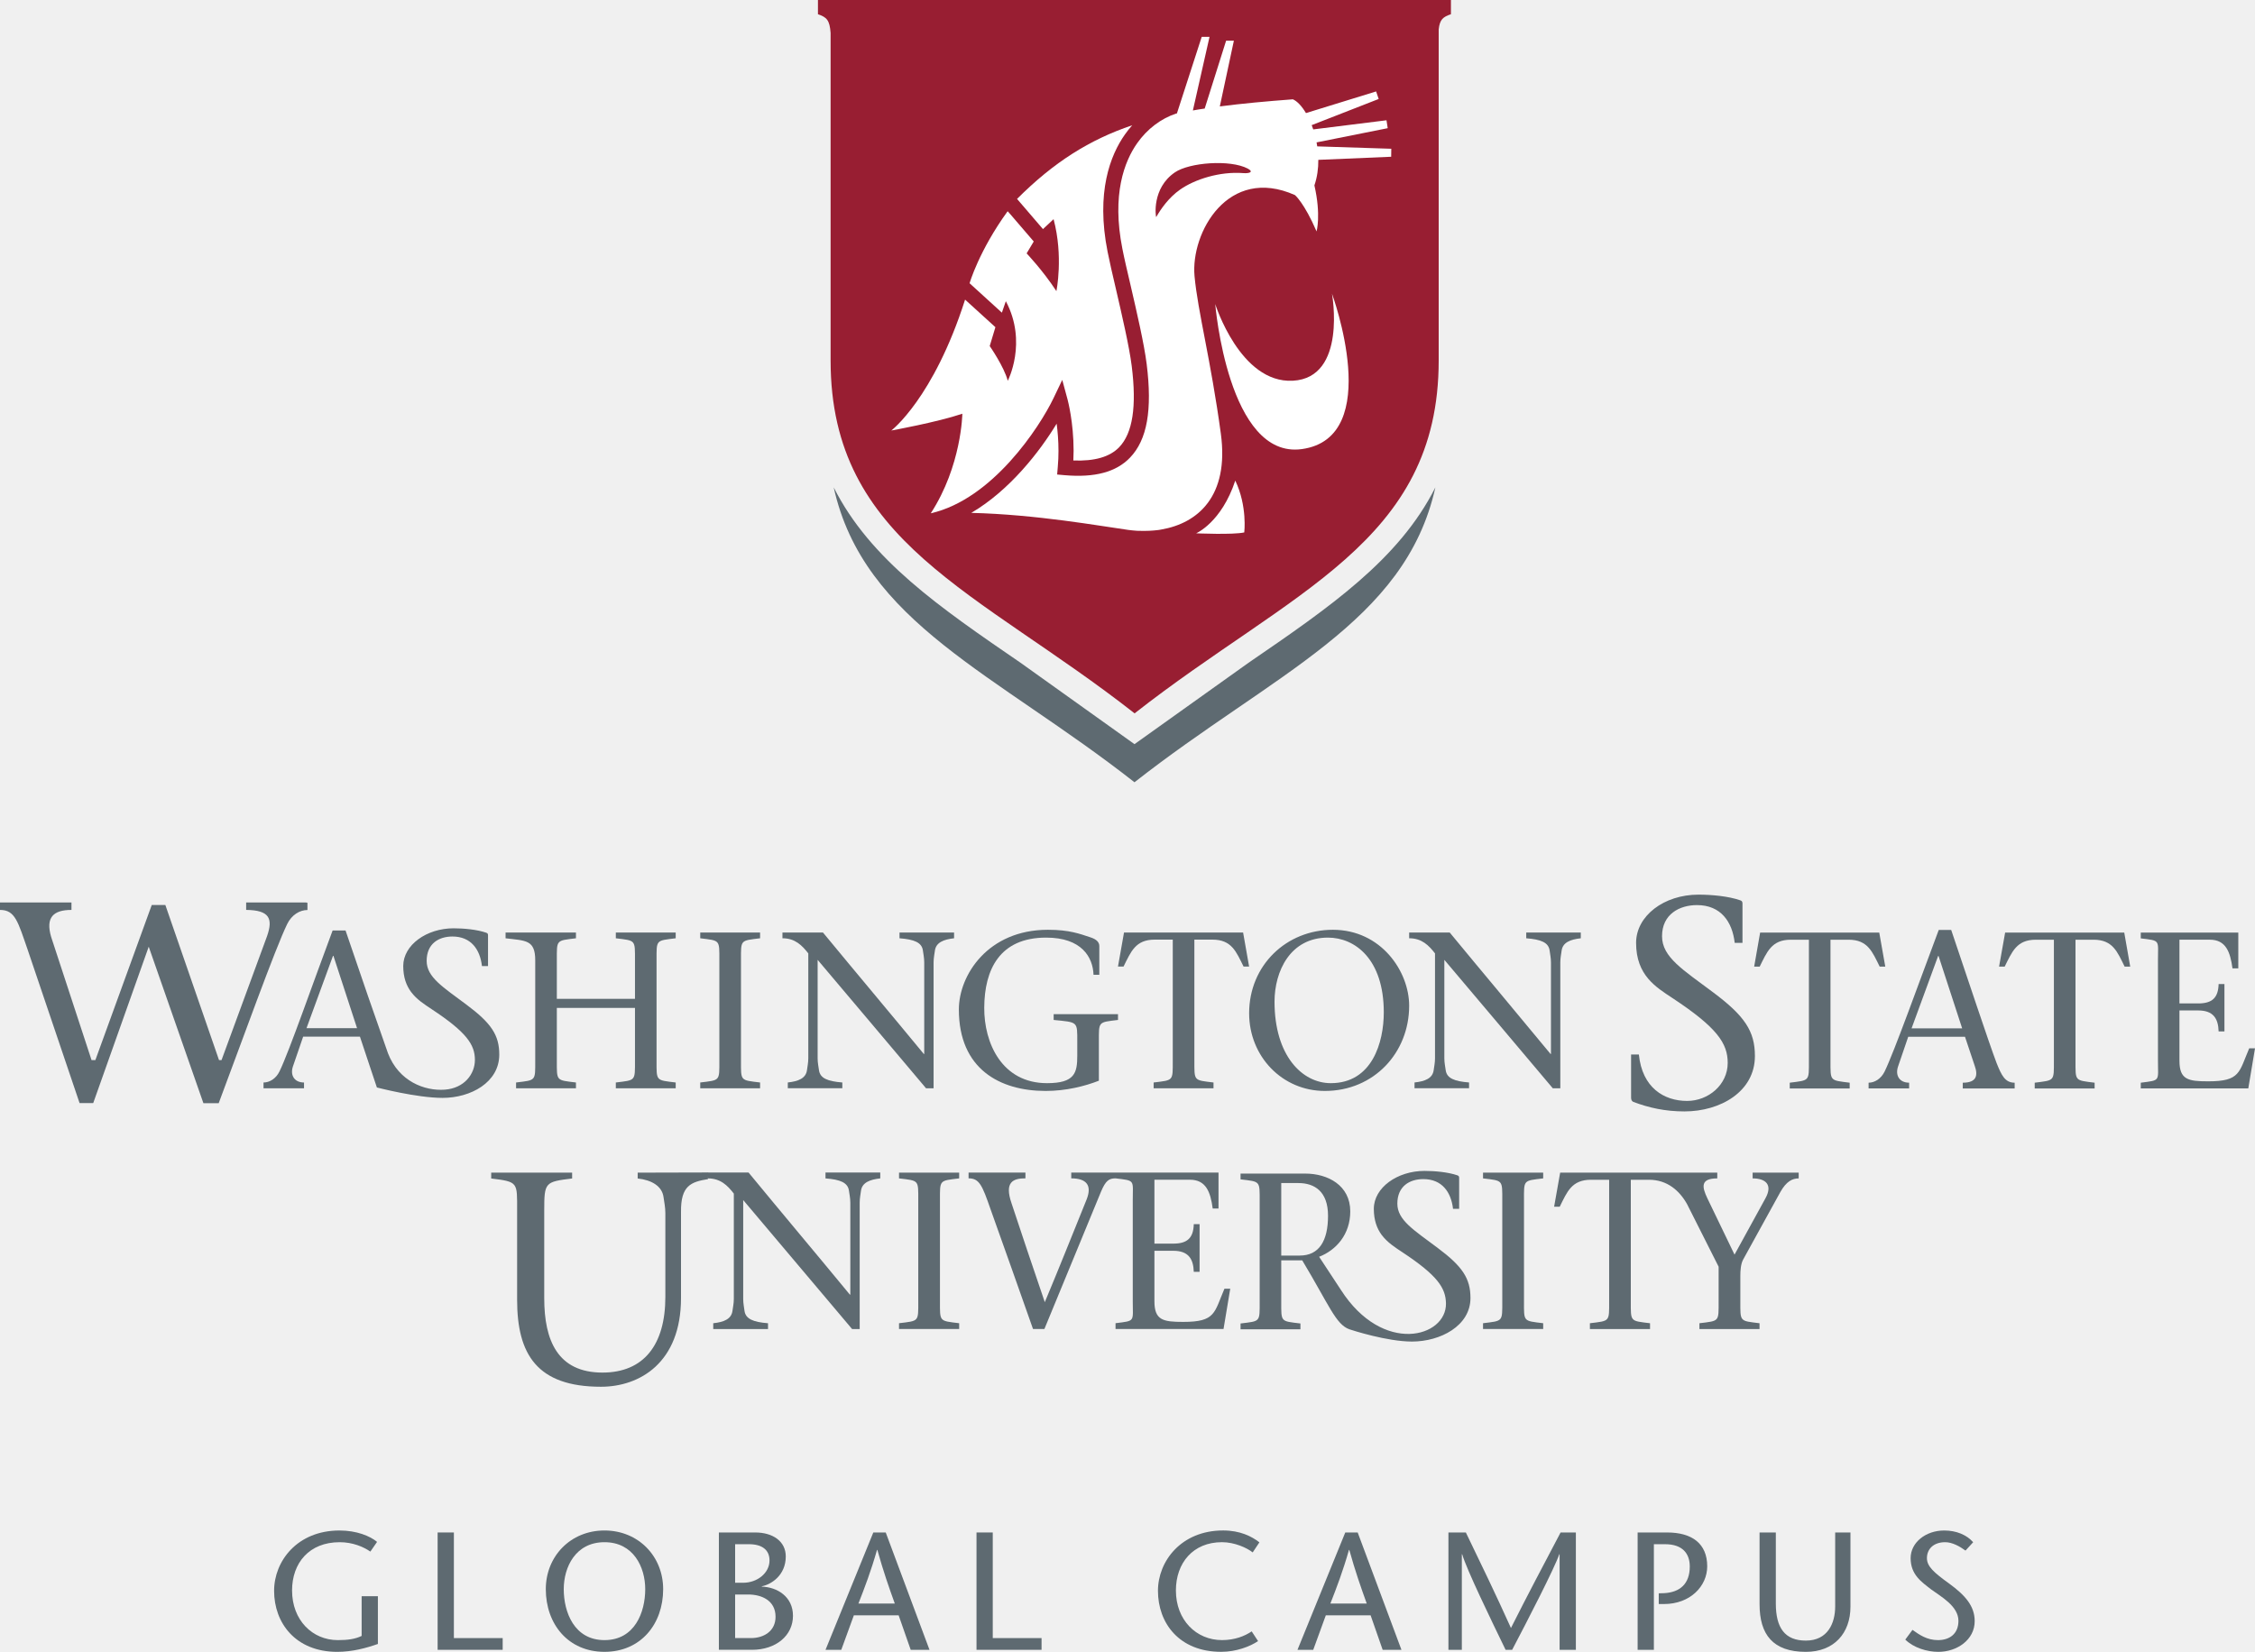
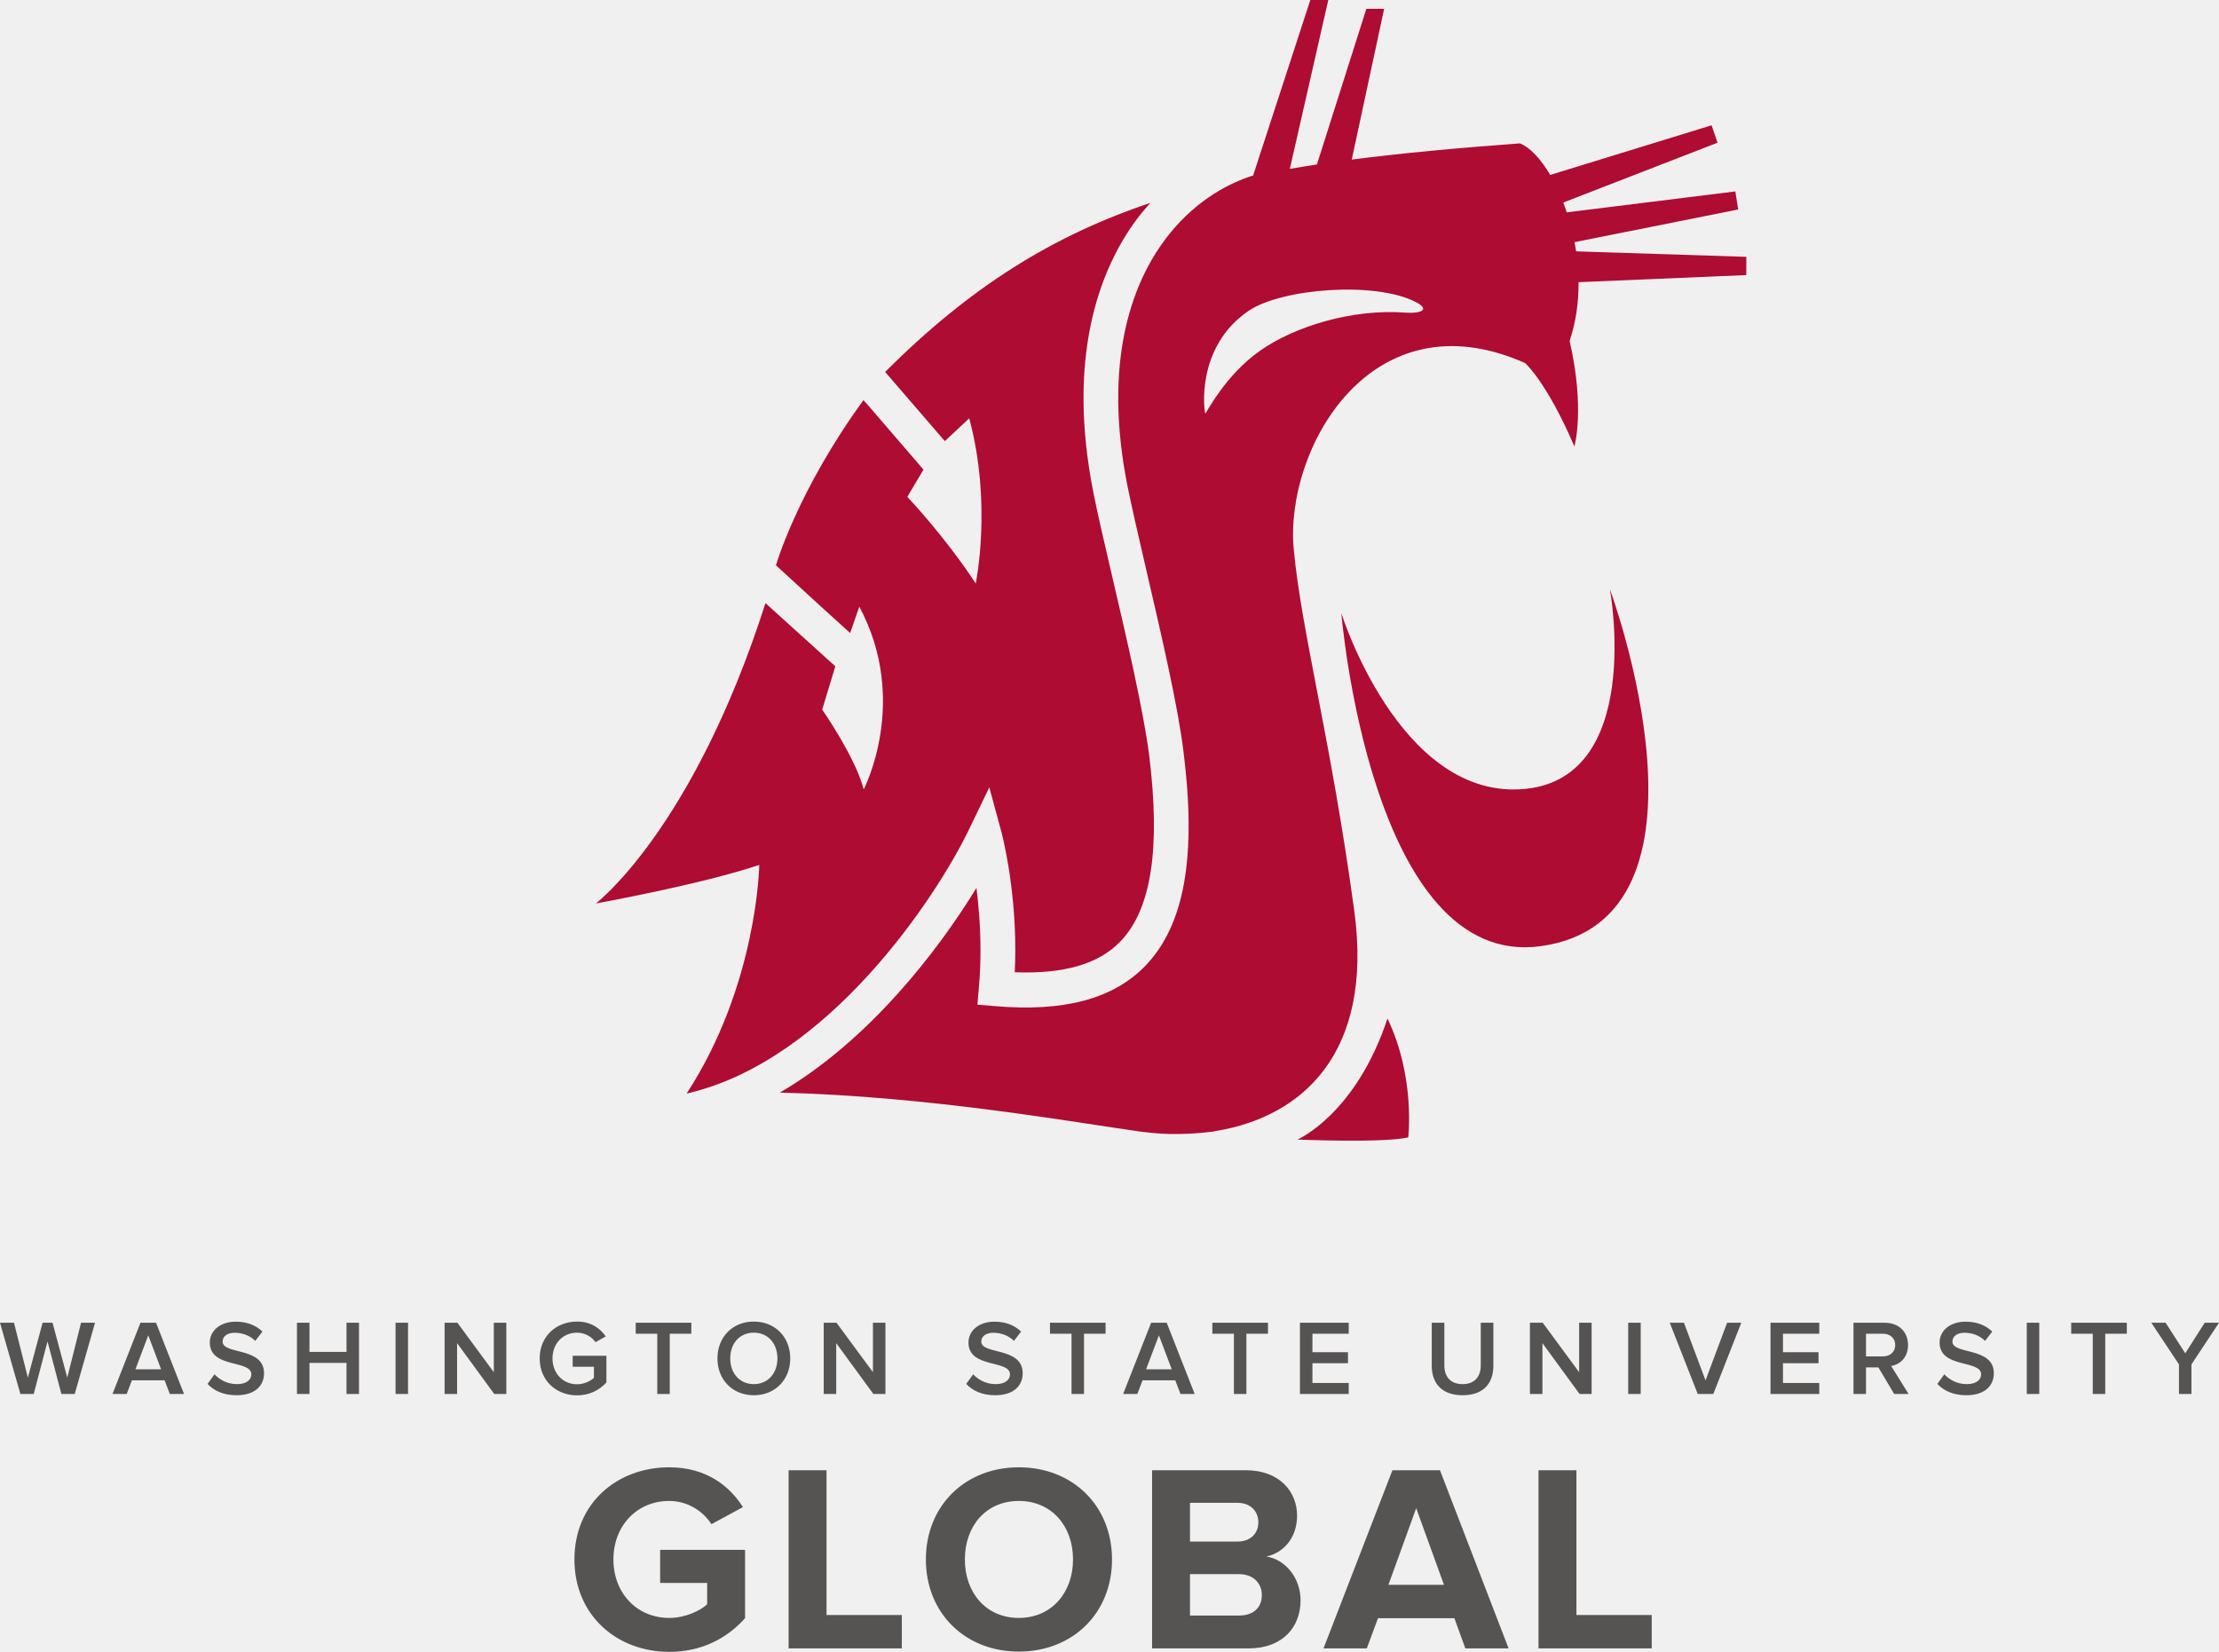
- <svg xmlns="http://www.w3.org/2000/svg" version="1.1" id="Layer_1" x="0px" y="0px" width="150px" height="109.909px" viewBox="0 0 150 109.909" enable-background="new 0 0 150 109.909" xml:space="preserve">
-   <text transform="matrix(1 0 0 1 10.4692 123.624)" display="none">
-     <tspan x="0" y="0" display="inline" fill="#5E6A71" font-family="'MyriadPro-Regular'" font-size="13" letter-spacing="2">GLOBAL</tspan>
-     <tspan x="60.229" y="0" display="inline" fill="#5E6A71" font-family="'MyriadPro-Regular'" font-size="13" letter-spacing="1"> </tspan>
-     <tspan x="64.934" y="0" display="inline" fill="#5E6A71" font-family="'MyriadPro-Regular'" font-size="13" letter-spacing="2">CAMPUS </tspan>
-   </text>
-   <g>
-     <g>
-       <g>
-         <path fill="#5E6A71" d="M95.617,83.021c-1.568-1.177-2.667-1.836-2.667-2.934c0-1.159,0.816-1.632,1.728-1.632     c1.254,0,1.85,0.879,1.976,1.979h0.407v-2.056c0-0.079-0.016-0.142-0.109-0.172c-0.628-0.219-1.521-0.297-2.196-0.297     c-1.805,0-3.371,1.112-3.371,2.525c0,0.763,0.211,1.31,0.518,1.729h-0.006c0.008,0.007,0.015,0.012,0.02,0.017     c0.382,0.507,0.903,0.831,1.365,1.139c2.353,1.554,2.883,2.386,2.902,3.404c0.043,2.264-4.196,3.455-6.988-0.895l-1.449-2.205     c1.141-0.444,2.071-1.495,2.071-3.021c0-1.734-1.496-2.514-2.988-2.514H82.52v0.384c1.331,0.159,1.272,0.089,1.272,1.463v6.66     c0,1.382,0.059,1.304-1.272,1.466v0.385h3.983v-0.385c-1.334-0.162-1.276-0.084-1.276-1.466v-2.736h1.395     c1.788,2.975,2.233,4.267,3.134,4.587c0.202,0.071,2.524,0.818,4.165,0.818c1.883,0,3.893-1.036,3.893-2.902     C97.812,85.061,97.279,84.259,95.617,83.021z M86.459,83.542h-1.232v-4.824h1.14c1.079,0,1.972,0.561,1.972,2.176     C88.338,82.567,87.745,83.542,86.459,83.542z" />
-         <path fill="#5E6A71" d="M56.68,88.431c0,0,0,0-7.243-8.582v6.575c0,0.311,0.061,0.564,0.087,0.802     c0.077,0.536,0.584,0.743,1.564,0.819v0.386h-3.644v-0.386c0.717-0.076,1.205-0.283,1.278-0.819     c0.031-0.238,0.091-0.491,0.091-0.802v-7.005c-0.415-0.535-0.88-1.011-1.724-1.011v-0.391h2.704     c2.216,2.695,4.523,5.431,6.739,8.124h0.03v-6.115c0-0.312-0.061-0.563-0.091-0.803c-0.077-0.535-0.577-0.741-1.56-0.815v-0.391     h3.643v0.391c-0.699,0.075-1.205,0.28-1.281,0.815c-0.029,0.239-0.087,0.49-0.087,0.803v8.405H56.68z" />
-         <path fill="#5E6A71" d="M62.525,86.57c0,1.386-0.059,1.309,1.278,1.474v0.386h-4.001v-0.386c1.341-0.165,1.28-0.088,1.28-1.474     v-6.692c0-1.381,0.061-1.31-1.28-1.471v-0.385h4.001v0.385c-1.337,0.161-1.278,0.09-1.278,1.471V86.57z" />
-         <path fill="#5E6A71" d="M81.447,85.752c-0.684,1.593-0.58,2.204-2.735,2.204c-1.339,0-1.921-0.106-1.921-1.372v-3.36h1.252     c0.995,0,1.339,0.523,1.366,1.4h0.386v-3.171h-0.386c-0.027,0.922-0.431,1.295-1.366,1.295h-1.252v-4.252h2.362     c1.068,0,1.368,0.816,1.515,1.917h0.386v-2.393h-6.85h-2.946v0.385c1.009,0,1.396,0.459,1.025,1.398     c-0.922,2.276-1.83,4.563-2.784,6.84c-0.772-2.259-1.633-4.816-2.21-6.572c-0.495-1.431,0.103-1.667,0.922-1.667v-0.385h-3.783     v0.385c0.717,0,0.907,0.459,1.461,2.052c0.905,2.528,1.919,5.397,2.826,7.972h0.757c1.251-3.049,2.515-6.084,3.763-9.13     c0.312-0.745,0.535-0.893,0.969-0.893c1.337,0.161,1.146,0.09,1.146,1.471v6.692c0,1.386,0.191,1.309-1.146,1.474v0.386h7.184     l0.446-2.679H81.447z" />
-         <path fill="#5E6A71" d="M101.374,86.57c0,1.386-0.063,1.309,1.277,1.474v0.386h-4.002v-0.386c1.34-0.165,1.281-0.088,1.281-1.474     v-6.692c0-1.381,0.059-1.31-1.281-1.471v-0.385h4.002v0.385c-1.341,0.161-1.277,0.09-1.277,1.471V86.57z" />
-         <path fill="#5E6A71" d="M116.583,78.022v0.385c0.877,0,1.353,0.429,0.846,1.337l-2.05,3.736l-1.801-3.736     c-0.373-0.774-0.475-1.337,0.653-1.337v-0.385h-2.493h-1.031h-6.926l-0.403,2.271h0.373c0.488-0.979,0.786-1.795,2.08-1.795     h1.208v8.073c0,1.386,0.058,1.309-1.281,1.474v0.386h4.001v-0.386c-1.338-0.165-1.28-0.088-1.28-1.474v-8.073h1.207     c1.218,0,2.039,0.727,2.541,1.632l2.094,4.154v2.287c0,1.386,0.061,1.309-1.277,1.474v0.386h3.998v-0.386     c-1.335-0.165-1.277-0.088-1.277-1.474v-1.666c0-0.371,0.029-0.789,0.18-1.085l2.482-4.506c0.402-0.715,0.804-0.906,1.22-0.906     v-0.385H116.583z" />
-         <path fill="#5E6A71" d="M47.106,78.013l-4.688,0.012v0.389c0.939,0.101,1.621,0.514,1.719,1.236     c0.04,0.317,0.122,0.657,0.122,1.077v5.56c0,3.203-1.443,5.041-4.182,5.041c-2.981,0-3.875-2.139-3.875-4.941v-5.86     c0-1.86,0.054-1.893,1.855-2.113v-0.389h-5.383v0.389c1.804,0.22,1.724,0.253,1.724,2.113v5.961c0,3.62,1.32,5.783,5.578,5.783     c2.58,0,5.324-1.6,5.324-5.902v-5.641c0-0.035,0-0.067,0-0.099c-0.018-1.736,0.657-1.989,1.794-2.173L47.106,78.013z" />
-       </g>
-       <g>
-         <path fill="#5E6A71" d="M37.04,70.56c0,1.378-0.06,1.304,1.272,1.466v0.385h-3.983v-0.385c1.333-0.162,1.274-0.088,1.274-1.466     v-6.666c0-1.375-0.642-1.3-1.973-1.463v-0.383h4.682v0.383c-1.332,0.163-1.272,0.089-1.272,1.463v2.565h5.198v-2.565     c0-1.375,0.057-1.3-1.274-1.463v-0.383h3.983v0.383c-1.332,0.163-1.274,0.089-1.274,1.463v6.666c0,1.378-0.058,1.304,1.274,1.466     v0.385h-3.983v-0.385c1.332-0.162,1.274-0.088,1.274-1.466v-3.497H37.04V70.56z" />
-         <path fill="#5E6A71" d="M49.289,70.56c0,1.378-0.061,1.304,1.271,1.466v0.385h-3.981v-0.385c1.332-0.162,1.272-0.088,1.272-1.466     v-6.666c0-1.375,0.06-1.3-1.272-1.463v-0.383h3.981v0.383c-1.332,0.163-1.271,0.089-1.271,1.463V70.56z" />
-         <path fill="#5E6A71" d="M61.599,72.411c-2.355-2.784-4.799-5.702-7.211-8.546v6.548c0,0.308,0.059,0.562,0.09,0.798     c0.073,0.534,0.576,0.738,1.552,0.814v0.385h-3.626v-0.385c0.709-0.076,1.199-0.28,1.274-0.814     c0.028-0.237,0.089-0.491,0.089-0.798v-6.976c-0.417-0.532-0.875-1.007-1.719-1.007v-0.383h2.695     c2.207,2.678,4.501,5.403,6.708,8.082h0.028v-6.083c0-0.312-0.058-0.565-0.089-0.802c-0.072-0.534-0.577-0.738-1.555-0.813     v-0.383h3.629v0.383c-0.695,0.075-1.199,0.28-1.274,0.813c-0.029,0.237-0.089,0.49-0.089,0.802v8.365H61.599z" />
-         <path fill="#5E6A71" d="M63.782,67.169c0-2.28,1.926-5.304,5.923-5.304c1.435,0,2.116,0.268,2.843,0.507     c0.413,0.134,0.577,0.338,0.577,0.576v1.911H72.74c-0.043-1.185-0.8-2.473-3.153-2.473c-3.096,0-4.104,2.132-4.116,4.663     c-0.016,2.339,1.168,5.022,4.175,5.022c1.851,0,2.013-0.683,2.013-1.837v-0.903c0-1.379,0.058-1.302-1.571-1.466v-0.384h4.28     v0.384c-1.332,0.164-1.272,0.087-1.272,1.466v2.577c-0.948,0.37-2.191,0.681-3.539,0.681     C66.522,72.589,63.782,71.138,63.782,67.169z" />
-         <path fill="#5E6A71" d="M79.449,70.56c0,1.378-0.059,1.304,1.272,1.466v0.385h-3.982v-0.385c1.331-0.162,1.272-0.088,1.272-1.466     V62.52h-1.201c-1.289,0-1.583,0.812-2.073,1.791h-0.37l0.401-2.263h7.922l0.399,2.263h-0.369     c-0.488-0.979-0.784-1.791-2.073-1.791h-1.199V70.56z" />
-         <path fill="#5E6A71" d="M83.091,67.42c0-3.2,2.487-5.555,5.568-5.555c3.212,0,5.077,2.771,5.077,5.053     c0,3.125-2.339,5.671-5.612,5.671C85.296,72.589,83.091,70.295,83.091,67.42z M92.048,67.361c0-3.539-1.909-4.975-3.717-4.975     c-2.516,0-3.551,2.25-3.551,4.264c0,3.584,1.834,5.421,3.744,5.421C91.279,72.071,92.048,69.347,92.048,67.361z" />
-         <path fill="#5E6A71" d="M103.289,72.411c-2.356-2.784-4.797-5.702-7.213-8.546v6.548c0,0.308,0.06,0.562,0.091,0.798     c0.073,0.534,0.577,0.738,1.553,0.814v0.385h-3.627v-0.385c0.711-0.076,1.199-0.28,1.273-0.814     c0.03-0.237,0.089-0.491,0.089-0.798v-6.976c-0.414-0.532-0.873-1.007-1.719-1.007v-0.383h2.697     c2.207,2.678,4.499,5.403,6.708,8.082h0.027v-6.083c0-0.312-0.06-0.565-0.089-0.802c-0.073-0.534-0.575-0.738-1.555-0.813v-0.383     h3.628v0.383c-0.696,0.075-1.198,0.28-1.273,0.813c-0.029,0.237-0.089,0.49-0.089,0.802v8.365H103.289z" />
-         <path fill="#5E6A71" d="M20.38,60.064v-0.017h-4.006v0.496c1.546,0.017,1.799,0.569,1.393,1.738l-3.031,8.254h-0.167     l-3.57-10.318h-0.905l-3.75,10.318H6.089l-2.688-8.199c-0.382-1.298,0.152-1.792,1.353-1.792v-0.496H0v0.496     c1.011,0,1.192,0.786,1.841,2.651l3.452,10.201h0.908l3.692-10.405l3.638,10.414h1.016c1.557-4.142,3.75-10.268,4.555-11.918     c0.3-0.619,0.842-0.937,1.349-0.937v-0.485H20.38z" />
-         <path fill="#5E6A71" d="M31.031,66.849c-1.559-1.169-2.65-1.823-2.65-2.915c0-1.152,0.811-1.621,1.715-1.621     c1.247,0,1.837,0.874,1.963,1.965h0.404v-2.042c0-0.079-0.016-0.14-0.11-0.172c-0.622-0.218-1.511-0.297-2.181-0.297     c-1.792,0-3.349,1.107-3.349,2.51c0,0.76,0.209,1.3,0.516,1.717h-0.005c0.005,0.006,0.012,0.011,0.019,0.018     c0.376,0.504,0.895,0.824,1.354,1.132c2.338,1.542,2.883,2.368,2.883,3.381c0,0.941-0.708,1.886-2.01,1.979     c-1.333,0.096-3.049-0.549-3.771-2.42c-0.64-1.795-1.944-5.569-2.824-8.173h-0.859c-1.229,3.274-2.894,8.072-3.532,9.374     c-0.235,0.489-0.664,0.742-1.065,0.742v0.385h0.64h2.054v-0.385c-0.65,0-0.931-0.49-0.739-1.066l0.682-1.986h3.776l0.636,1.911     l0.492,1.472c0,0,2.648,0.693,4.37,0.693c1.87,0,3.771-1.028,3.771-2.881C33.211,68.873,32.681,68.08,31.031,66.849z      M20.388,68.413l1.763-4.813h0.029l1.571,4.813H20.388z" />
-       </g>
-       <g>
-         <path fill="#5E6A71" d="M115.391,62.737c-0.158-1.398-0.917-2.514-2.509-2.514c-1.157,0-2.325,0.598-2.325,2.072     c0,1.395,1.395,2.23,3.389,3.726c2.109,1.574,2.789,2.59,2.789,4.245c0,2.369-2.299,3.685-4.688,3.685     c-1.277,0-2.374-0.242-3.409-0.638c-0.079-0.04-0.14-0.12-0.14-0.276v-2.872h0.518c0.222,2.21,1.672,3.088,3.209,3.088     c1.414,0,2.7-1.077,2.7-2.53c0-1.296-0.697-2.352-3.685-4.32c-1.076-0.717-2.409-1.497-2.409-3.665     c0-1.799,1.856-3.211,4.148-3.211c0.858,0,1.993,0.099,2.789,0.38c0.121,0.037,0.14,0.12,0.14,0.22v2.611H115.391z" />
-         <path fill="#5E6A71" d="M121.762,70.57c0,1.381-0.058,1.301,1.276,1.47v0.382h-3.986V72.04c1.333-0.169,1.275-0.089,1.275-1.47     v-8.044h-1.202c-1.289,0-1.585,0.815-2.073,1.792h-0.367l0.397-2.265h7.924l0.401,2.265h-0.371     c-0.488-0.977-0.785-1.792-2.071-1.792h-1.203V70.57z" />
-         <path fill="#5E6A71" d="M126.933,68.984l-0.679,1.986c-0.193,0.58,0.088,1.069,0.739,1.069v0.382h-2.696V72.04     c0.399,0,0.829-0.257,1.066-0.743c0.637-1.306,2.369-6.146,3.6-9.422h0.828c1.008,2.978,2.518,7.543,3.021,8.859     c0.329,0.826,0.564,1.306,1.201,1.306v0.382h-3.452V72.04c0.933,0,1.025-0.49,0.788-1.145l-0.64-1.911H126.933z M130.52,68.423     l-1.57-4.814h-0.029l-1.765,4.814H130.52z" />
-         <path fill="#5E6A71" d="M138.06,70.57c0,1.381-0.06,1.301,1.272,1.47v0.382h-3.985V72.04c1.334-0.169,1.276-0.089,1.276-1.47     v-8.044h-1.201c-1.29,0-1.583,0.815-2.074,1.792h-0.372l0.403-2.265h7.924l0.397,2.265h-0.371     c-0.484-0.977-0.78-1.792-2.069-1.792h-1.2V70.57z" />
-         <path fill="#5E6A71" d="M142.401,72.04c1.335-0.169,1.144-0.089,1.144-1.47v-6.667c0-1.377,0.191-1.304-1.144-1.466v-0.384h6.488     v2.381h-0.387c-0.148-1.093-0.441-1.909-1.508-1.909h-2.019v4.241h1.244c0.933,0,1.335-0.373,1.361-1.29h0.387v3.151h-0.387     c-0.026-0.876-0.367-1.394-1.361-1.394h-1.244v3.347c0,1.263,0.58,1.369,1.914,1.369c2.147,0,2.043-0.61,2.726-2.195H150     l-0.446,2.666h-7.152V72.04z" />
-       </g>
-     </g>
-     <g>
-       <g>
-         <g>
-           <g>
-             <path fill="#5E6A71" d="M83.051,44.099l-7.586,5.415l-7.579-5.415c-5.39-3.694-10.009-6.861-12.429-11.671       c2,9.018,10.794,12.39,20.008,19.622c9.216-7.232,18.016-10.604,20.015-19.622C93.059,37.238,88.439,40.405,83.051,44.099z" />
-             <g>
-               <path fill="#981E32" d="M54.409,0v0.946c0.585,0.202,0.779,0.389,0.842,1.246V23.99c0,12.125,9.84,15.328,20.221,23.475        c10.382-8.146,20.228-11.35,20.228-23.475V1.95c0.077-0.663,0.288-0.823,0.814-1.004V0H54.409z" />
-             </g>
-           </g>
-         </g>
-       </g>
-       <g>
-         <g>
-           <g>
-             <path fill="#FFFFFF" d="M79.566,35.485c0,0,1.684-0.718,2.603-3.507c0.812,1.7,0.598,3.448,0.598,3.448       C82.024,35.593,79.566,35.485,79.566,35.485z" />
-             <path fill="#FFFFFF" d="M88.602,19.541c0,0,1.023,5.6-2.606,5.792c-3.504,0.184-5.16-5.103-5.16-5.103s0.848,10.332,5.76,9.652       C92.131,29.116,88.602,19.541,88.602,19.541z" />
-           </g>
-         </g>
-         <path fill="#FFFFFF" d="M61.915,34.152c0.002,0,0.005,0,0.007,0c4.098-0.935,7.232-5.73,8.154-7.654l0.584-1.221l0.354,1.307     c0.018,0.073,0.401,1.509,0.401,3.41c0,0.208-0.007,0.426-0.018,0.646c1.414,0.052,2.421-0.233,3.051-0.885     c0.898-0.938,1.17-2.704,0.832-5.408c-0.164-1.293-0.642-3.352-1.062-5.168c-0.218-0.927-0.42-1.804-0.542-2.425     c-0.79-3.972,0.188-6.436,1.15-7.803c0.151-0.218,0.315-0.421,0.488-0.617c-2.831,0.958-5.208,2.446-7.661,4.901l1.724,2.009     l0.706-0.661c0.664,2.491,0.187,4.787,0.187,4.787c-0.908-1.388-1.98-2.51-1.98-2.51l0.473-0.792l-1.555-1.812l-0.181-0.201     c-1.911,2.634-2.531,4.791-2.531,4.791l1.358,1.238l0.79,0.719l0.263-0.762c1.459,2.737,0.129,5.296,0.129,5.296     c-0.243-0.935-1.201-2.312-1.201-2.312l0.378-1.255l-2.017-1.834c-2.099,6.577-4.907,8.71-4.907,8.71s3.039-0.549,4.726-1.118     C64.014,27.528,63.966,30.995,61.915,34.152z" />
-         <path fill="#FFFFFF" d="M92.539,10.43l-4.846,0.206c0.005,0.574-0.073,1.151-0.26,1.699c0.453,1.985,0.143,3.063,0.143,3.063     c-0.814-1.894-1.435-2.417-1.435-2.417c-4.448-1.987-6.948,2.5-6.682,5.393c0.22,2.376,1.077,5.532,1.75,10.481     c0.566,4.165-1.537,5.962-3.959,6.377c-0.052,0.009-0.103,0.019-0.156,0.028c-0.013,0-0.024,0.005-0.037,0.005     c-0.391,0.051-0.811,0.069-1.251,0.056c-0.016,0-0.031,0-0.043,0c-0.049,0-0.098-0.005-0.145-0.005     c-0.188-0.013-0.377-0.031-0.562-0.056C73.176,35,68.961,34.232,64.61,34.125c2.559-1.501,4.562-4.093,5.677-5.935     c0.068,0.511,0.122,1.132,0.122,1.817c0,0.342-0.014,0.698-0.047,1.067l-0.042,0.499l0.5,0.045     c2.003,0.174,3.427-0.208,4.348-1.169c1.141-1.187,1.49-3.167,1.107-6.229c-0.169-1.347-0.652-3.431-1.078-5.271     c-0.216-0.921-0.42-1.79-0.537-2.396c-0.72-3.621,0.136-5.819,0.983-7.025c0.667-0.948,1.584-1.638,2.59-1.972     c0.018-0.002,0.033-0.007,0.053-0.007l1.65-5.096h0.52L79.349,7.35c0.258-0.049,0.52-0.089,0.786-0.127l1.424-4.514h0.517     l-0.935,4.372c1.478-0.192,3.08-0.339,4.858-0.473c0.289,0.121,0.596,0.453,0.873,0.916l4.666-1.44l0.17,0.502l-4.456,1.74     c0.035,0.091,0.068,0.188,0.103,0.284l4.873-0.607l0.081,0.526l-4.732,0.945c0.018,0.089,0.031,0.177,0.044,0.266l4.926,0.158     L92.539,10.43z M78.499,12.615c0.977-0.687,2.64-1.217,4.198-1.097c0.397,0.032,0.73-0.071,0.303-0.301     c-1.168-0.616-3.885-0.408-4.848,0.252c-1.543,1.055-1.281,2.931-1.244,2.977C77.215,13.908,77.737,13.151,78.499,12.615z" />
-       </g>
-     </g>
-   </g>
-   <g>
-     <path fill="#5E6A71" d="M25.137,106.206v3.179c-0.758,0.268-1.707,0.525-2.699,0.525c-2.777,0-4.205-1.919-4.205-4.06   c0-1.975,1.54-4.015,4.35-4.015c1.138,0,2.03,0.368,2.499,0.758l-0.446,0.646c-0.468-0.323-1.182-0.625-2.041-0.625   c-2.03,0-3.167,1.383-3.167,3.213c0,1.974,1.35,3.302,3.045,3.302c0.658,0,1.148-0.067,1.583-0.279v-2.644H25.137z" />
-     <path fill="#5E6A71" d="M29.11,101.967h1.082v7.027h3.246v0.781H29.11V101.967z" />
-     <path fill="#5E6A71" d="M36.306,105.738c0-2.187,1.65-3.904,3.903-3.904c2.253,0,3.904,1.717,3.904,3.904   c0,2.331-1.495,4.171-3.904,4.171S36.306,108.068,36.306,105.738z M42.92,105.738c0-1.462-0.781-3.124-2.71-3.124   c-1.929,0-2.71,1.662-2.71,3.124c0,1.528,0.692,3.391,2.71,3.391C42.229,109.128,42.92,107.266,42.92,105.738z" />
-     <path fill="#5E6A71" d="M47.819,109.775v-7.808h2.42c1.16,0,2.03,0.581,2.03,1.595c0,1.272-0.993,1.874-1.595,1.986v0.022   c1.026,0.033,2.074,0.668,2.074,1.94c0,1.305-1.115,2.264-2.732,2.264H47.819z M48.9,105.313h0.536   c0.937,0,1.751-0.647,1.751-1.484c0-0.691-0.479-1.082-1.372-1.082H48.9V105.313z M48.9,108.994h1.049   c0.881,0,1.64-0.479,1.64-1.417c0-1.093-0.937-1.483-1.818-1.483H48.9V108.994z" />
-     <path fill="#5E6A71" d="M58.918,101.967l2.911,7.808h-1.25l-0.803-2.297h-2.978l-0.837,2.297h-1.048l3.179-7.808H58.918z    M59.521,106.696c-0.391-1.082-0.77-2.164-1.16-3.569h-0.022c-0.401,1.405-0.814,2.487-1.238,3.569H59.521z" />
-     <path fill="#5E6A71" d="M64.955,101.967h1.082v7.027h3.246v0.781h-4.327V101.967z" />
-     <path fill="#5E6A71" d="M83.327,103.294c-0.368-0.3-1.204-0.681-2.041-0.681c-1.929,0-3.066,1.383-3.066,3.213   c0,1.974,1.359,3.302,3.066,3.302c0.848,0,1.518-0.268,1.975-0.581l0.424,0.647c-0.524,0.356-1.45,0.714-2.454,0.714   c-2.788,0-4.205-1.908-4.205-4.06c0-1.963,1.539-4.015,4.339-4.015c1.116,0,1.896,0.39,2.409,0.791L83.327,103.294z" />
-     <path fill="#5E6A71" d="M90.312,101.967l2.911,7.808h-1.25l-0.802-2.297h-2.979l-0.837,2.297h-1.048l3.179-7.808H90.312z    M90.914,106.696c-0.39-1.082-0.77-2.164-1.16-3.569h-0.022c-0.4,1.405-0.813,2.487-1.237,3.569H90.914z" />
-     <path fill="#5E6A71" d="M104.825,109.775h-1.082v-6.357h-0.022c-0.312,0.915-2.086,4.361-3.134,6.357h-0.436   c-0.97-1.997-2.588-5.332-2.888-6.357H97.24v6.357h-0.892v-7.808h1.159c1.004,2.074,2.009,4.16,3,6.357   c1.105-2.197,2.209-4.283,3.302-6.357h1.016V109.775z" />
-     <path fill="#5E6A71" d="M110.015,109.775h-1.082v-7.808h1.963c1.651,0,2.666,0.736,2.666,2.253c0,1.316-1.126,2.509-2.878,2.509   h-0.346v-0.714l0.357-0.01c1.048-0.056,1.707-0.614,1.707-1.774c0-0.858-0.479-1.483-1.641-1.483h-0.747V109.775z" />
-     <path fill="#5E6A71" d="M118.126,101.967v4.729c0,1.618,0.602,2.465,1.996,2.465c1.461,0,1.952-1.16,1.952-2.274v-4.919h1.016   v4.941c0,1.751-1.083,3.001-2.968,3.001c-2.197,0-3.078-1.16-3.078-3.168v-4.773H118.126z" />
-     <path fill="#5E6A71" d="M130.743,103.172c-0.379-0.279-0.882-0.558-1.351-0.558c-0.78,0-1.215,0.458-1.215,1.06   c0,0.558,0.479,0.97,1.483,1.695c1.07,0.781,1.694,1.495,1.694,2.499c0,1.238-1.17,2.042-2.419,2.042   c-0.748,0-1.641-0.269-2.198-0.815l0.479-0.647c0.458,0.324,0.96,0.681,1.695,0.681c0.77,0,1.362-0.414,1.362-1.283   c0-0.981-1.172-1.617-1.809-2.086c-0.646-0.502-1.371-0.981-1.371-2.085c0-1.049,1.014-1.84,2.23-1.84   c0.814,0,1.494,0.289,1.93,0.78L130.743,103.172z" />
-   </g>
+ <svg xmlns="http://www.w3.org/2000/svg" xml:space="preserve" viewBox="0 0 332.36 247.387">
+   <path fill="#ae0c33" d="M194.327 170.663s8.713-3.72 13.489-18.128c4.208 8.78 3.108 17.808 3.108 17.808-3.857.865-16.597.32-16.597.32M241.135 88.261s5.315 28.96-13.512 29.95c-18.163.946-26.717-26.367-26.717-26.367s4.391 53.376 29.855 49.86c28.668-3.953 10.375-53.443 10.375-53.443M102.844 163.773c.015-.008.029-.008.029-.008 21.229-4.833 37.5-29.607 42.268-39.552l3.036-6.297 1.827 6.741c.088.364 2.068 7.804 2.068 17.618 0 1.092-.029 2.206-.088 3.333 7.324.278 12.551-1.208 15.805-4.586 4.667-4.819 6.064-13.955 4.332-27.919-.86-6.683-3.327-17.312-5.519-26.695-1.121-4.797-2.177-9.333-2.817-12.544-4.091-20.515.991-33.255 5.969-40.324.793-1.113 1.645-2.169 2.549-3.159-14.699 4.935-27.017 12.623-39.728 25.319l8.94 10.367 3.655-3.421c3.465 12.879.975 24.737.975 24.737-4.701-7.163-10.249-12.972-10.249-12.972l2.424-4.077-8.059-9.361-.932-1.048c-9.908 13.605-13.111 24.736-13.111 24.736l7.025 6.436 4.091 3.705 1.375-3.945c7.565 14.145.656 27.365.656 27.365-1.237-4.819-6.217-11.946-6.217-11.946l1.965-6.487-10.461-9.464c-10.876 33.976-25.407 44.983-25.407 44.983s15.717-2.831 24.475-5.773c0 0-.24 17.909-10.876 34.238" />
+   <path fill="#ae0c33" d="M188.785 52.487c5.067-3.552 13.687-6.281 21.773-5.664 2.045.153 3.779-.385 1.573-1.549-6.049-3.189-20.152-2.104-25.139 1.295-7.985 5.445-6.632 15.151-6.449 15.383 1.595-2.781 4.295-6.704 8.241-9.464m72.769-11.291-25.116 1.063c.016 2.956-.377 5.955-1.339 8.787 2.344 10.251.713 15.812.713 15.812-4.2-9.776-7.396-12.492-7.396-12.492-23.071-10.243-36.029 12.921-34.639 27.868 1.129 12.281 5.591 28.58 9.064 54.156 2.927 21.519-7.972 30.823-20.508 32.955-.269.037-.545.088-.823.147-.073 0-.131 0-.197.015-2.037.262-4.192.37-6.471.32-.073-.021-.168-.021-.241-.021-.253 0-.495-.036-.748-.036-.977-.059-1.937-.16-2.891-.277-9.756-1.347-31.596-5.315-54.156-5.861 13.272-7.744 23.652-21.161 29.447-30.662.335 2.636.605 5.846.605 9.384 0 1.763-.059 3.619-.241 5.512l-.217 2.591 2.599.219c10.381.903 17.741-1.078 22.553-6.035 5.881-6.129 7.695-16.344 5.7-32.185-.859-6.944-3.385-17.72-5.591-27.22-1.1-4.753-2.14-9.267-2.775-12.383-3.733-18.717.729-30.081 5.133-36.313 3.429-4.877 8.181-8.459 13.396-10.176.087-.016.173-.037.268-.052l8.576-26.309h2.693l-5.759 25.283c1.332-.232 2.687-.443 4.055-.655l7.404-23.311h2.664l-4.847 22.576c7.665-.984 15.979-1.748 25.195-2.425 1.492.597 3.109 2.323 4.528 4.725l24.169-7.433.896 2.607-23.107 8.961c.183.473.364.968.509 1.471l25.261-3.137.423 2.708-24.512 4.892c.087.459.16.917.241 1.376l25.495.823-.016 2.737" />
+   <path fill="#565353" d="m9.195 208.764-2.078-7.867-2.064 7.867H3.055L0 198.099h2.095l2.079 8.219 2.207-8.219h1.487l2.207 8.219 2.063-8.219H14.233l-3.039 10.665h-1.999M22.206 199.985l-1.919 5.084h3.838zm3.23 8.779-.783-2.046H19.759l-.784 2.046h-2.126l4.189-10.665H23.372l4.19 10.665h-2.127M31.089 207.261l1.039-1.439c.736.783 1.886 1.469 3.374 1.469 1.535 0 2.143-.751 2.143-1.453 0-2.24-6.22-.848-6.22-4.781 0-1.76 1.551-3.119 3.885-3.119 1.663 0 3.006.527 3.997 1.486L38.236 200.816c-.831-.831-1.967-1.215-3.087-1.215-1.103 0-1.807.527-1.807 1.327 0 1.983 6.205.752 6.205 4.735 0 1.775-1.247 3.293-4.125 3.293-1.968 0-3.391-.687-4.333-1.695M51.899 208.764v-4.653H46.352v4.653h-1.871V198.099h1.871v4.364h5.548v-4.364H53.771v10.665h-1.871M59.247 208.764V198.099h1.871v10.665h-1.871M74.027 208.764l-5.565-7.612v7.612h-1.871V198.099h1.919l5.453 7.404v-7.404h1.871v10.665h-1.808M80.832 203.44c0-3.343 2.51-5.517 5.597-5.517 2.079 0 3.439.991 4.302 2.223l-1.535.864c-.56-.799-1.568-1.424-2.767-1.424-2.111 0-3.677 1.615-3.677 3.855 0 2.238 1.566 3.87 3.677 3.87 1.087 0 2.046-.513 2.527-.96v-1.663h-3.182v-1.647h5.053v3.997c-1.056 1.167-2.543 1.935-4.398 1.935-3.087 0-5.597-2.191-5.597-5.532M98.445 208.764v-9.018h-3.229v-1.647h8.331v1.647h-3.231v9.018h-1.871M116.443 203.44c0-2.208-1.392-3.855-3.534-3.855-2.159 0-3.534 1.647-3.534 3.855 0 2.19 1.375 3.852 3.534 3.852 2.142 0 3.534-1.663 3.534-3.852zm-8.987 0c0-3.182 2.254-5.517 5.453-5.517 3.198 0 5.453 2.335 5.453 5.517 0 3.182-2.255 5.516-5.453 5.516-3.199 0-5.453-2.334-5.453-5.516M130.811 208.764l-5.565-7.612v7.612h-1.871V198.099h1.919l5.453 7.404v-7.404h1.871v10.665h-1.807M144.72 207.261l1.039-1.439c.736.783 1.887 1.469 3.375 1.469 1.535 0 2.143-.751 2.143-1.453 0-2.24-6.22-.848-6.22-4.781 0-1.76 1.551-3.119 3.885-3.119 1.663 0 3.007.527 3.997 1.486l-1.072 1.391c-.831-.831-1.965-1.215-3.085-1.215-1.103 0-1.808.527-1.808 1.327 0 1.983 6.205.752 6.205 4.735 0 1.775-1.248 3.293-4.125 3.293-1.968 0-3.391-.687-4.333-1.695M160.493 208.764v-9.018h-3.231v-1.647h8.332v1.647h-3.231v9.018h-1.871M173.581 199.985l-1.92 5.084h3.839zm3.229 8.779-.783-2.046h-4.893l-.784 2.046h-2.127l4.191-10.665h2.335l4.188 10.665h-2.127M184.813 208.764v-9.018h-3.229v-1.647h8.332v1.647h-3.231v9.018h-1.872M194.703 208.764V198.099h7.309v1.647h-5.437v2.765h5.325v1.648h-5.325v2.959h5.437v1.646h-7.309M214.447 204.559v-6.46h1.887v6.396c0 1.695.944 2.797 2.735 2.797 1.776 0 2.719-1.103 2.719-2.797v-6.396h1.887v6.444c0 2.654-1.519 4.413-4.605 4.413-3.101 0-4.621-1.776-4.621-4.397M236.585 208.764l-5.563-7.612v7.612h-1.872V198.099h1.919l5.453 7.404v-7.404h1.871v10.665h-1.808M243.871 208.764V198.099h1.872v10.665h-1.872M254.285 208.764l-4.191-10.665h2.127l3.231 8.635 3.231-8.635h2.125l-4.188 10.665h-2.335M265.183 208.764V198.099h7.307v1.647h-5.436v2.765h5.324v1.648h-5.324v2.959h5.436v1.646h-7.307M283.867 201.44c0-1.024-.768-1.694-1.823-1.694h-2.559v3.389h2.559c1.055 0 1.823-.672 1.823-1.695zm-.16 7.324-2.367-3.981h-1.855v3.981h-1.871V198.099h4.685c2.111 0 3.485 1.374 3.485 3.341 0 1.903-1.248 2.927-2.527 3.135l2.607 4.189h-2.159M290.175 207.261l1.039-1.439c.736.783 1.888 1.469 3.375 1.469 1.536 0 2.143-.751 2.143-1.453 0-2.24-6.22-.848-6.22-4.781 0-1.76 1.551-3.119 3.885-3.119 1.664 0 3.007.527 3.999 1.486l-1.072 1.391c-.832-.831-1.967-1.215-3.085-1.215-1.104 0-1.808.527-1.808 1.327 0 1.983 6.205.752 6.205 4.735 0 1.775-1.248 3.293-4.127 3.293-1.967 0-3.389-.687-4.333-1.695M303.567 208.764V198.099h1.871v10.665h-1.871M313.452 208.764v-9.018h-3.229v-1.647h8.331v1.647h-3.231v9.018h-1.871M326.363 208.764v-4.429l-4.14-6.236h2.141l2.943 4.573 2.911-4.573h2.144l-4.127 6.236v4.429h-1.872M86.037 233.548c0-8.44 6.4-13.8 14.199-13.8 5.56 0 9.04 2.8 11.04 5.96l-4.72 2.56c-1.2-1.88-3.48-3.481-6.32-3.481-4.84 0-8.359 3.721-8.359 8.761 0 5.039 3.52 8.758 8.359 8.758 2.36 0 4.599-1.04 5.68-2.04v-3.2h-7.04v-4.959h12.719v10.239c-2.719 3.04-6.52 5.04-11.359 5.04-7.799 0-14.199-5.439-14.199-13.839M118.117 246.867v-26.679h5.68v21.679h11.279v5h-16.959M160.716 233.548c0-5-3.2-8.761-8.12-8.761-4.92 0-8.079 3.761-8.079 8.761 0 4.96 3.159 8.758 8.079 8.758s8.12-3.798 8.12-8.758zm-22.039 0c0-8.04 5.879-13.8 13.919-13.8 8.08 0 13.96 5.76 13.96 13.8 0 8.039-5.88 13.798-13.96 13.798-8.04 0-13.919-5.76-13.919-13.798M188.997 238.867c0-1.68-1.2-3.12-3.44-3.12h-7.32v6.202h7.32c2.16 0 3.44-1.161 3.44-3.081zm-.521-10.879c0-1.68-1.199-2.92-3.119-2.92h-7.12v5.8h7.12c1.92 0 3.119-1.2 3.119-2.88zm-15.919 18.879v-26.679h14.039c5.081 0 7.68 3.24 7.68 6.8 0 3.358-2.08 5.598-4.599 6.12 2.84.44 5.12 3.198 5.12 6.56 0 4-2.68 7.199-7.761 7.199H172.557M212.117 225.868l-4.16 11.479h8.319zm7.359 20.999-1.64-4.52h-11.439l-1.68 4.52h-6.48l10.32-26.679h7.12l10.279 26.679h-6.48M230.437 246.867v-26.679h5.68v21.679h11.279v5h-16.959" />
</svg>
